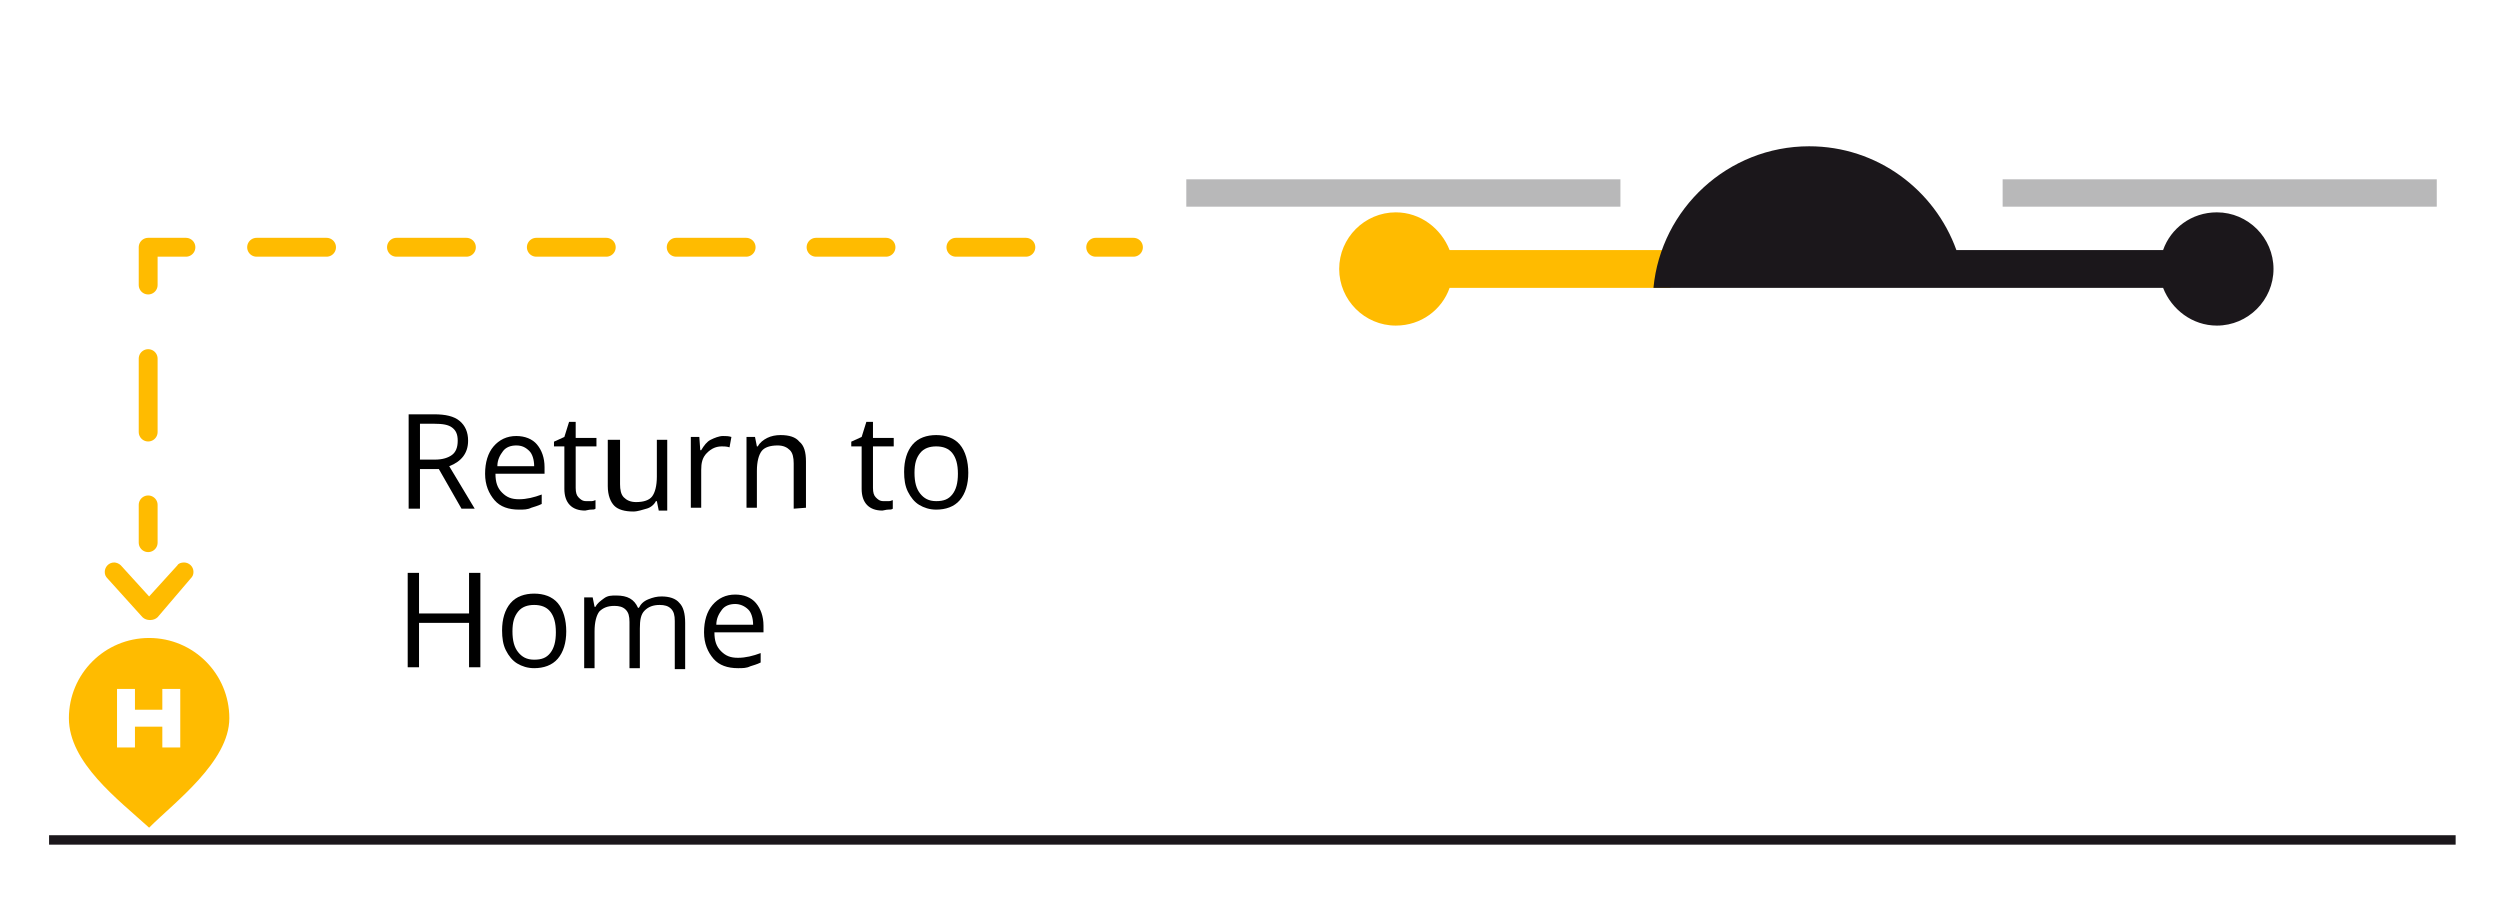
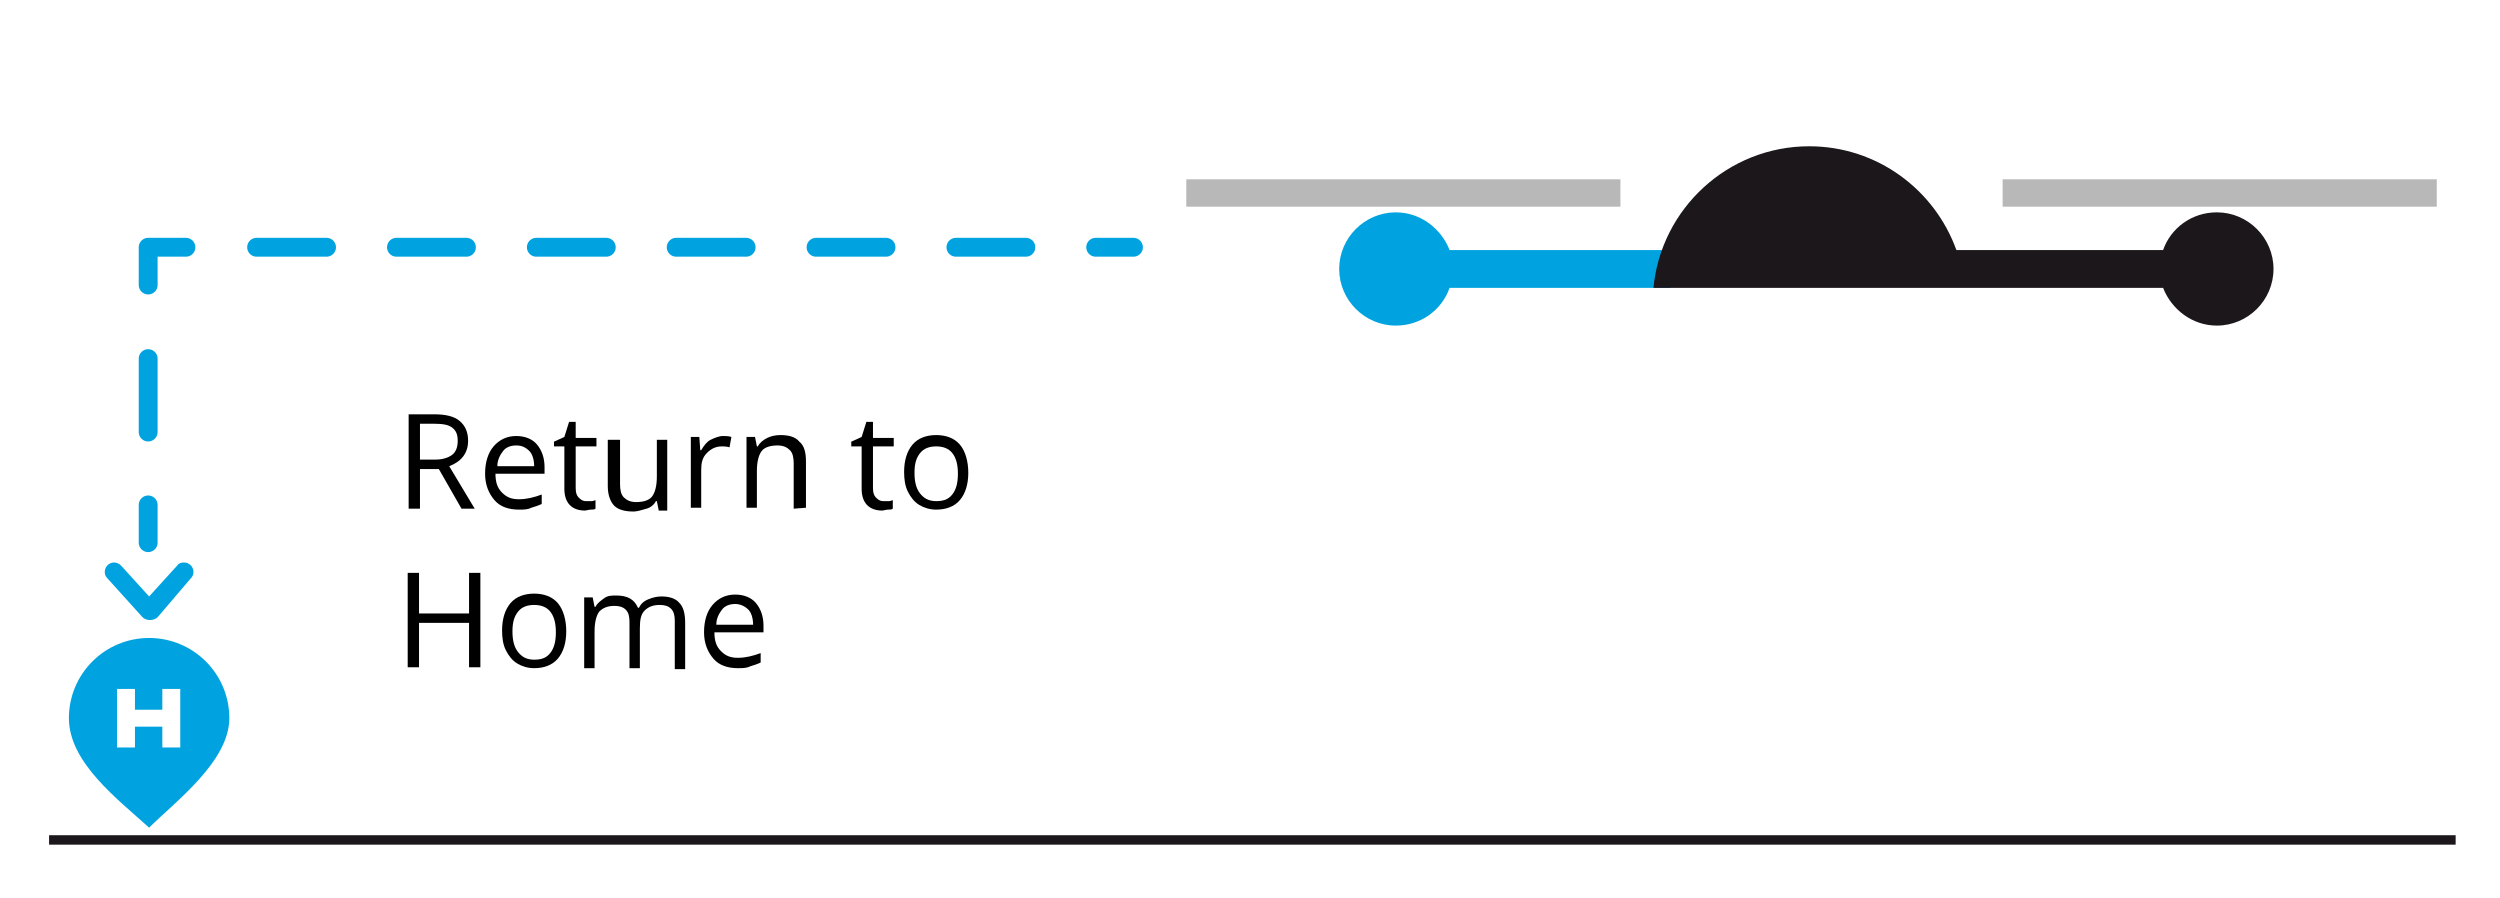
<svg xmlns="http://www.w3.org/2000/svg" version="1.1" id="Ebene_1" x="0px" y="0px" viewBox="-9 23.6 264.9 95.1" style="enable-background:new -9 23.6 264.9 95.1;" xml:space="preserve">
  <style type="text/css">
- 	.st0{fill:#FFBB00;}
+ 	.st0{fill:#00a3e0;}
	.st1{fill:#1B171B;}
	.st2{fill:#B8B8B9;}
	.st3{fill:none;}
	.st4{enable-background:new    ;}
- 	.st5{fill:none;stroke:#FFBB00;stroke-width:2;stroke-linecap:round;stroke-linejoin:round;}
- 	.st6{fill:none;stroke:#FFBB00;stroke-width:2;stroke-linecap:round;stroke-linejoin:round;stroke-dasharray:7.41,7.41;}
- 	.st7{fill:none;stroke:#FFBB00;stroke-width:2;stroke-linecap:round;stroke-linejoin:round;stroke-dasharray:7.778,7.778;}
+ 	.st5{fill:none;stroke:#00a3e0;stroke-width:2;stroke-linecap:round;stroke-linejoin:round;}
+ 	.st6{fill:none;stroke:#00a3e0;stroke-width:2;stroke-linecap:round;stroke-linejoin:round;stroke-dasharray:7.41,7.41;}
+ 	.st7{fill:none;stroke:#00a3e0;stroke-width:2;stroke-linecap:round;stroke-linejoin:round;stroke-dasharray:7.778,7.778;}
	.st8{fill:none;stroke:#1B171B;stroke-miterlimit:10;}
</style>
  <g>
    <path class="st0" d="M11.2,84.9L11.2,84.9c0.2-0.2,0.3-0.4,0.3-0.7c0-0.6-0.5-1-1-1c-0.3,0-0.6,0.1-0.7,0.3l0,0l-3,3.3l-3-3.3l0,0   c-0.2-0.2-0.5-0.3-0.7-0.3c-0.6,0-1,0.5-1,1c0,0.3,0.1,0.5,0.3,0.7l0,0L6.1,89c0.2,0.2,0.5,0.3,0.8,0.3s0.6-0.1,0.8-0.3L11.2,84.9z   " />
    <g>
      <g>
        <path class="st0" d="M138.9,46.1c2.6,0,4.8,1.7,5.7,4H168v4h-23.4c-0.8,2.3-3,4-5.7,4c-3.3,0-6-2.7-6-6S135.6,46.1,138.9,46.1z" />
        <path class="st1" d="M182.7,39.1c7.2,0,13.3,4.6,15.6,11h21.9c0.8-2.3,3-4,5.7-4c3.3,0,6,2.7,6,6s-2.7,6-6,6     c-2.6,0-4.8-1.7-5.7-4h-21h-31.8h-1.2C167,45.7,174.1,39.1,182.7,39.1z" />
      </g>
      <rect x="203.2" y="42.6" class="st2" width="46" height="2.9" />
      <rect x="116.7" y="42.6" class="st2" width="46" height="2.9" />
    </g>
    <rect x="33" y="66.8" class="st3" width="86.5" height="32.1" />
    <g class="st4">
      <path d="M35.5,73.3v4.2h-1.2v-10H37c1.2,0,2.1,0.2,2.7,0.7s0.9,1.2,0.9,2.1c0,1.3-0.7,2.2-2,2.7l2.7,4.5h-1.4l-2.4-4.2L35.5,73.3    L35.5,73.3z M35.5,72.3h1.6c0.8,0,1.4-0.2,1.8-0.5s0.6-0.8,0.6-1.5s-0.2-1.1-0.6-1.4s-1-0.4-1.9-0.4h-1.5V72.3z" />
      <path d="M46,77.6c-1.1,0-2-0.3-2.6-1s-1-1.6-1-2.8c0-1.2,0.3-2.2,0.9-2.9s1.4-1.1,2.4-1.1c0.9,0,1.7,0.3,2.2,0.9s0.8,1.4,0.8,2.4    v0.7h-5.2c0,0.9,0.2,1.5,0.7,2s1,0.7,1.8,0.7s1.6-0.2,2.4-0.5v1c-0.4,0.2-0.8,0.3-1.1,0.4C46.9,77.6,46.5,77.6,46,77.6z     M45.7,70.8c-0.6,0-1.1,0.2-1.4,0.6s-0.6,0.9-0.6,1.6h3.9c0-0.7-0.2-1.3-0.5-1.6C46.7,71,46.3,70.8,45.7,70.8z" />
      <path d="M53.1,76.7c0.2,0,0.4,0,0.6,0s0.3-0.1,0.4-0.1v0.9c-0.1,0.1-0.3,0.1-0.5,0.1s-0.5,0.1-0.6,0.1c-1.4,0-2.2-0.8-2.2-2.3    v-4.5h-1.1v-0.5l1.1-0.5l0.5-1.6H52V70h2.2v0.9H52v4.4c0,0.5,0.1,0.8,0.3,1S52.7,76.7,53.1,76.7z" />
      <path d="M56.7,70v4.9c0,0.6,0.1,1.1,0.4,1.4s0.7,0.5,1.3,0.5c0.8,0,1.4-0.2,1.7-0.6s0.5-1.1,0.5-2.1v-3.9h1.1v7.5h-0.9l-0.2-1    h-0.1c-0.2,0.4-0.6,0.7-1,0.8s-0.9,0.3-1.4,0.3c-0.9,0-1.6-0.2-2-0.6s-0.7-1.1-0.7-2.1v-4.9h1.3C56.7,70.2,56.7,70,56.7,70z" />
      <path d="M67.6,69.8c0.3,0,0.6,0,0.9,0.1L68.3,71c-0.3-0.1-0.6-0.1-0.8-0.1c-0.6,0-1.1,0.2-1.6,0.7s-0.6,1.1-0.6,1.8v4h-1.1v-7.5    h0.9l0.1,1.4h0.1c0.3-0.5,0.6-0.9,1-1.1S67.2,69.8,67.6,69.8z" />
      <path d="M75.1,77.5v-4.8c0-0.6-0.1-1.1-0.4-1.4s-0.7-0.5-1.3-0.5c-0.8,0-1.4,0.2-1.7,0.6s-0.5,1.1-0.5,2.1v3.9h-1.1v-7.5H71l0.2,1    h0.1c0.2-0.4,0.6-0.7,1-0.9c0.4-0.2,0.9-0.3,1.4-0.3c0.9,0,1.6,0.2,2,0.7c0.5,0.4,0.7,1.1,0.7,2.1v4.9L75.1,77.5L75.1,77.5z" />
      <path d="M84.6,76.7c0.2,0,0.4,0,0.6,0s0.3-0.1,0.4-0.1v0.9c-0.1,0.1-0.3,0.1-0.5,0.1s-0.5,0.1-0.6,0.1c-1.4,0-2.2-0.8-2.2-2.3    v-4.5h-1.1v-0.5l1.1-0.5l0.5-1.6h0.7V70h2.2v0.9h-2.2v4.4c0,0.5,0.1,0.8,0.3,1S84.2,76.7,84.6,76.7z" />
      <path d="M93.6,73.7c0,1.2-0.3,2.2-0.9,2.9c-0.6,0.7-1.5,1-2.5,1c-0.7,0-1.3-0.2-1.8-0.5s-0.9-0.8-1.2-1.4s-0.4-1.3-0.4-2.1    c0-1.2,0.3-2.2,0.9-2.9c0.6-0.7,1.5-1,2.5-1s1.9,0.3,2.5,1S93.6,72.5,93.6,73.7z M87.9,73.7c0,1,0.2,1.7,0.6,2.2s0.9,0.8,1.7,0.8    s1.3-0.2,1.7-0.7c0.4-0.5,0.6-1.2,0.6-2.2s-0.2-1.7-0.6-2.2s-1-0.7-1.7-0.7s-1.3,0.2-1.7,0.7S87.9,72.7,87.9,73.7z" />
    </g>
    <g class="st4">
      <path d="M41.9,94.3h-1.2v-4.7h-5.3v4.7h-1.2v-10h1.2v4.3h5.3v-4.3h1.2C41.9,84.3,41.9,94.3,41.9,94.3z" />
      <path d="M51,90.5c0,1.2-0.3,2.2-0.9,2.9c-0.6,0.7-1.5,1-2.5,1c-0.7,0-1.3-0.2-1.8-0.5s-0.9-0.8-1.2-1.4s-0.4-1.3-0.4-2.1    c0-1.2,0.3-2.2,0.9-2.9c0.6-0.7,1.5-1,2.5-1s1.9,0.3,2.5,1S51,89.3,51,90.5z M45.3,90.5c0,1,0.2,1.7,0.6,2.2s0.9,0.8,1.7,0.8    s1.3-0.2,1.7-0.7c0.4-0.5,0.6-1.2,0.6-2.2s-0.2-1.7-0.6-2.2s-1-0.7-1.7-0.7s-1.3,0.2-1.7,0.7S45.3,89.5,45.3,90.5z" />
      <path d="M62.5,94.3v-4.9c0-0.6-0.1-1-0.4-1.3s-0.7-0.4-1.2-0.4c-0.7,0-1.2,0.2-1.6,0.6s-0.5,1-0.5,1.9v4.2h-1.1v-4.9    c0-0.6-0.1-1-0.4-1.3s-0.7-0.4-1.2-0.4c-0.7,0-1.2,0.2-1.6,0.6c-0.3,0.4-0.5,1.1-0.5,2.1v3.9h-1.1v-7.5h0.9l0.2,1h0.1    c0.2-0.4,0.5-0.6,0.9-0.9s0.8-0.3,1.3-0.3c1.2,0,1.9,0.4,2.3,1.3h0.1c0.2-0.4,0.5-0.7,1-0.9s0.9-0.3,1.4-0.3    c0.8,0,1.5,0.2,1.9,0.7c0.4,0.4,0.6,1.1,0.6,2.1v4.9h-1.1L62.5,94.3L62.5,94.3z" />
      <path d="M69.2,94.4c-1.1,0-2-0.3-2.6-1s-1-1.6-1-2.8c0-1.2,0.3-2.2,0.9-2.9s1.4-1.1,2.4-1.1c0.9,0,1.7,0.3,2.2,0.9    s0.8,1.4,0.8,2.4v0.7h-5.2c0,0.9,0.2,1.5,0.7,2s1,0.7,1.8,0.7s1.6-0.2,2.4-0.5v1c-0.4,0.2-0.8,0.3-1.1,0.4    C70.1,94.4,69.7,94.4,69.2,94.4z M68.9,87.6c-0.6,0-1.1,0.2-1.4,0.6s-0.6,0.9-0.6,1.6h3.9c0-0.7-0.2-1.3-0.5-1.6    C69.9,87.8,69.4,87.6,68.9,87.6z" />
    </g>
    <g>
      <g>
        <line class="st5" x1="111.1" y1="49.8" x2="107.1" y2="49.8" />
        <line class="st6" x1="99.7" y1="49.8" x2="14.4" y2="49.8" />
        <polyline class="st5" points="10.7,49.8 6.7,49.8 6.7,53.8    " />
        <line class="st7" x1="6.7" y1="61.6" x2="6.7" y2="73.2" />
        <line class="st5" x1="6.7" y1="77.1" x2="6.7" y2="81.1" />
      </g>
    </g>
    <line class="st8" x1="-3.8" y1="112.6" x2="251.2" y2="112.6" />
    <path class="st0" d="M6.8,91.2c-4.7,0-8.5,3.8-8.5,8.5s5.2,8.6,8.5,11.6c2.7-2.7,8.5-7,8.5-11.6C15.3,95,11.5,91.2,6.8,91.2z    M10.1,102.8H8.2v-2.2H5.3v2.2H3.4v-6.2h1.9v2.2h2.9v-2.2h1.9V102.8z" />
  </g>
</svg>
